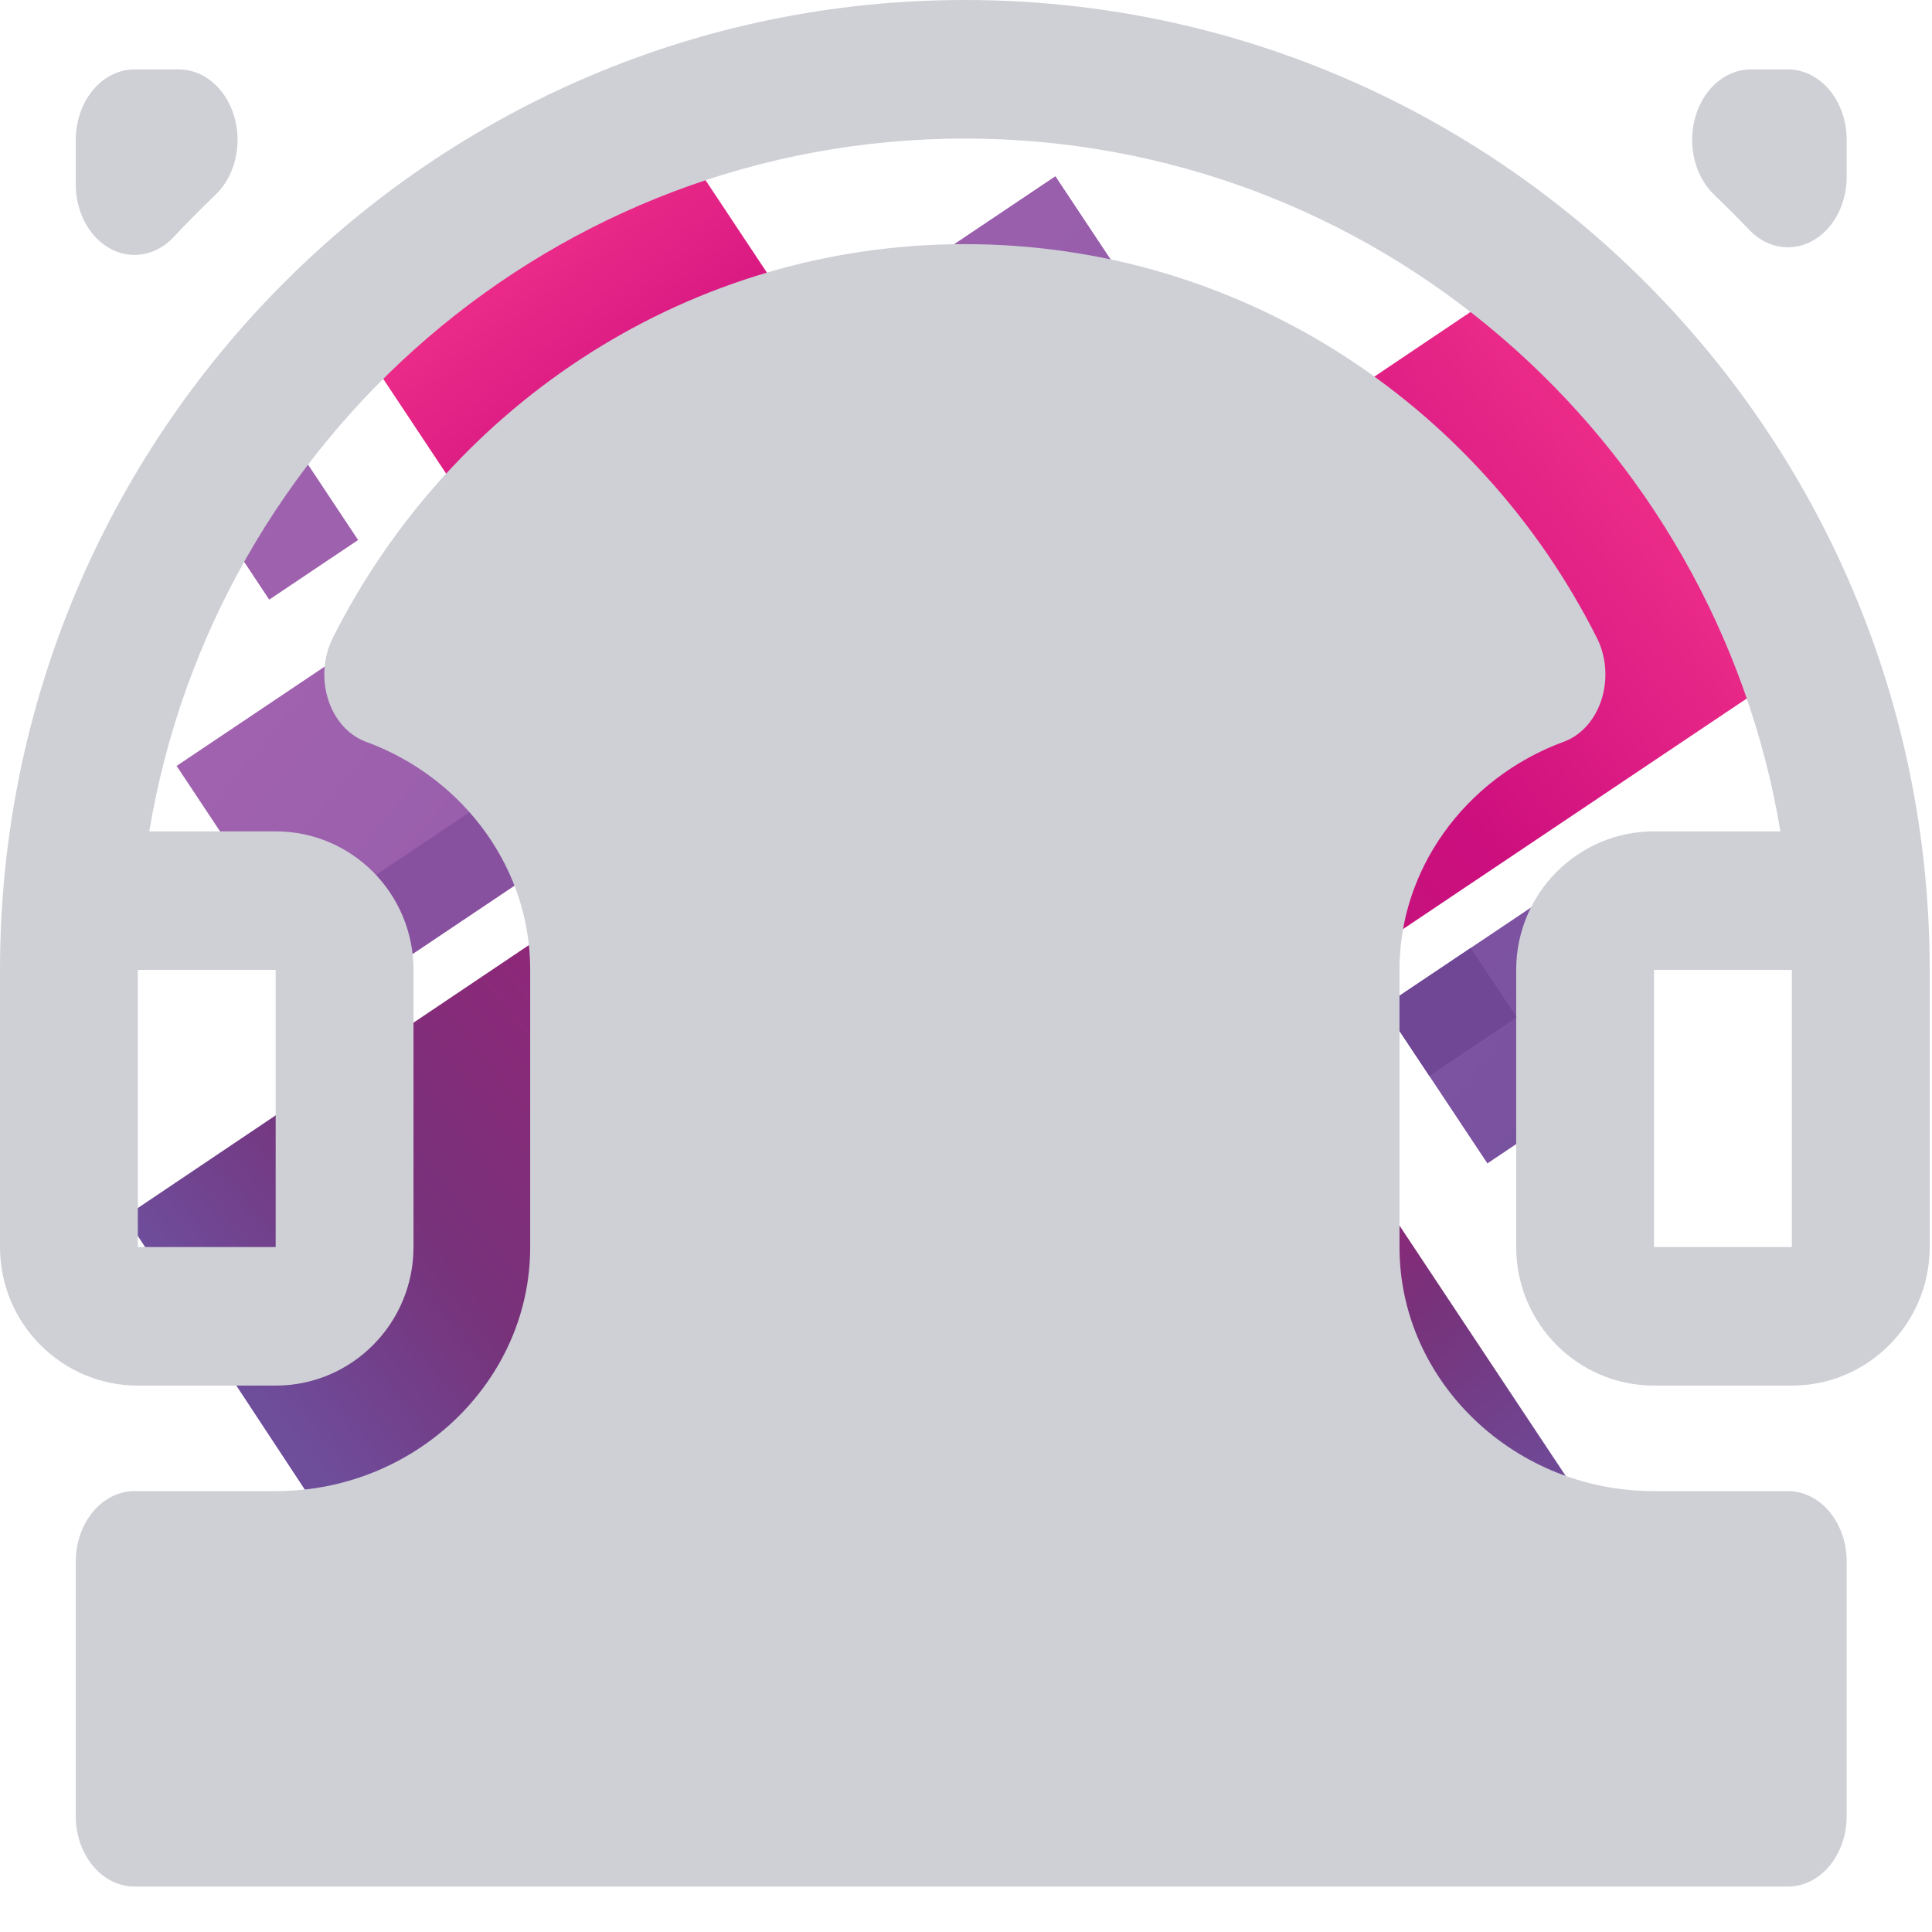
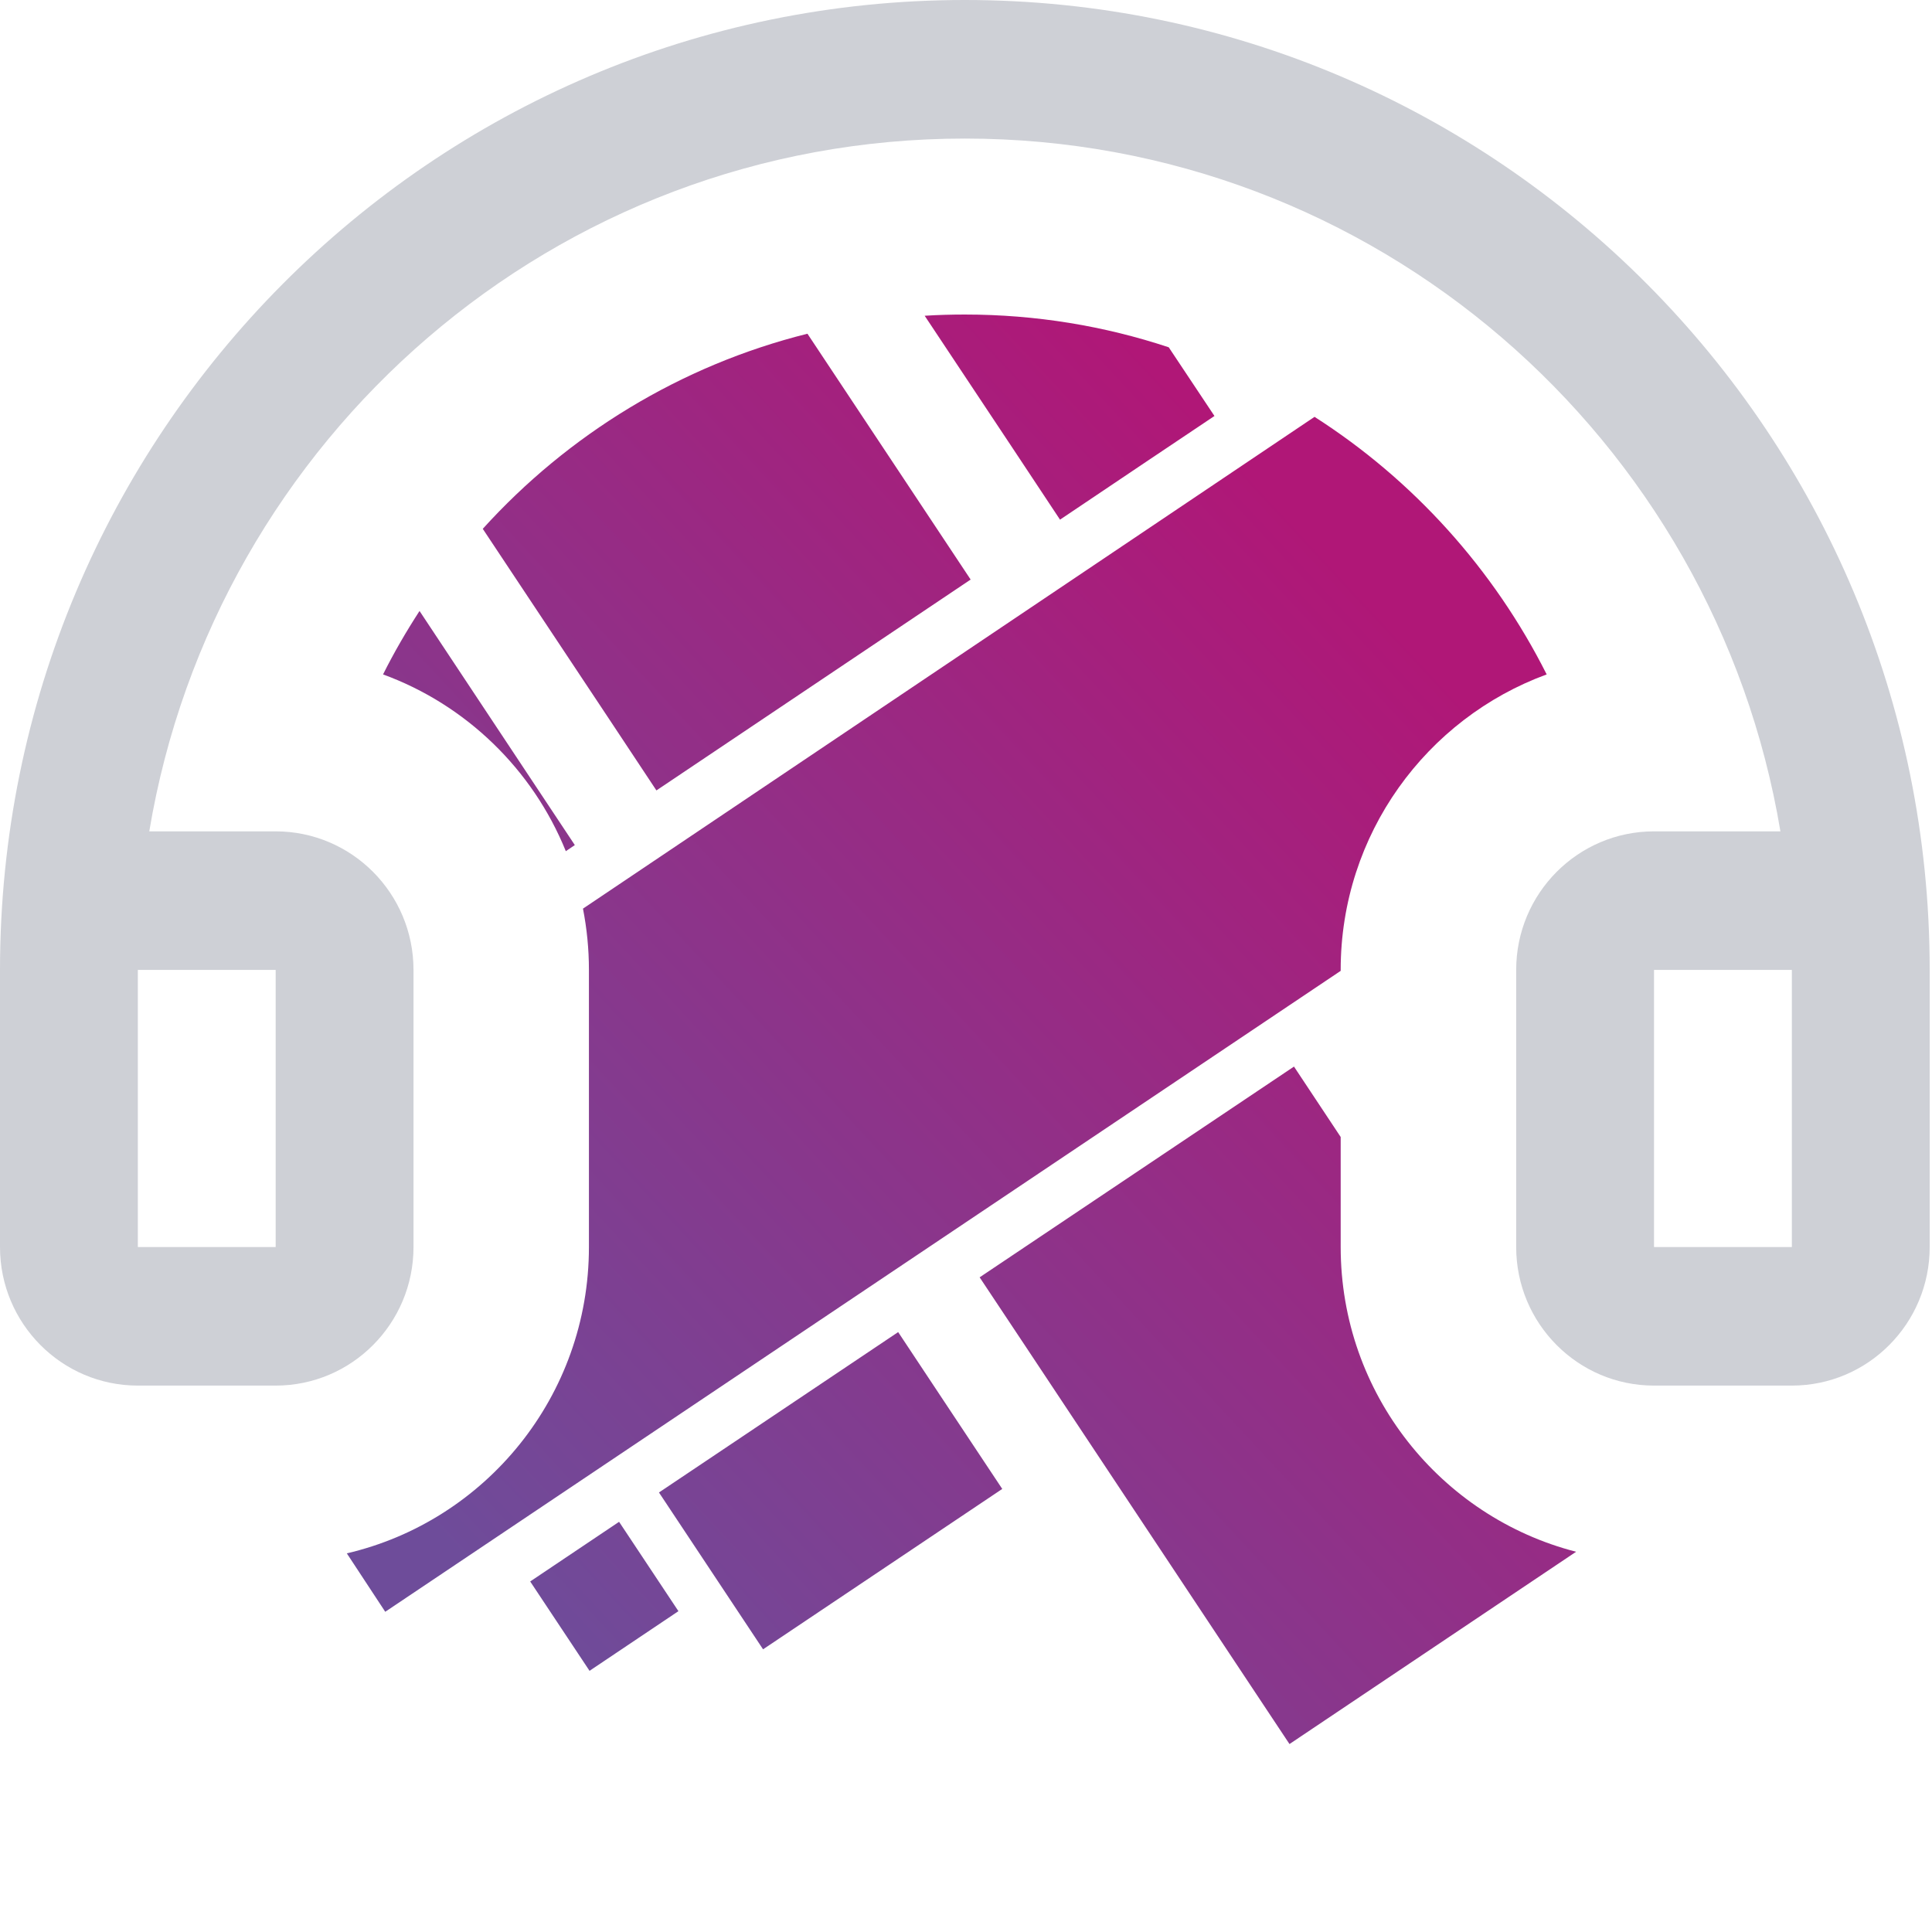
- <svg xmlns="http://www.w3.org/2000/svg" width="100%" height="100%" viewBox="0 0 16 16" version="1.1" xml:space="preserve" style="fill-rule:evenodd;clip-rule:evenodd;stroke-linecap:round;stroke-linejoin:round;stroke-miterlimit:1.5;">
+ <svg xmlns="http://www.w3.org/2000/svg" width="100%" height="100%" viewBox="0 0 16 16" version="1.1" xml:space="preserve" style="fill-rule:evenodd;clip-rule:evenodd;stroke-linejoin:round;stroke-miterlimit:2;">
  <g transform="matrix(1.00707,0,0,1.01237,0,0)">
-     <g>
-       <g>
-         <g transform="matrix(0.0536155,0,0,0.0536155,0.985936,0.917101)">
-           <path d="M167.876,46.369L144.196,62.173L119.801,25.615L143.481,9.81L167.876,46.369Z" style="fill:url(#_Linear1);fill-rule:nonzero;" />
-         </g>
-         <g transform="matrix(0.0536155,0,0,0.0536155,0.985936,0.917101)">
-           <path d="M187.129,156.199L227.589,216.83L179.391,248.995L138.93,188.363L131.872,177.787L180.071,145.622L187.129,156.199Z" style="fill:url(#_Linear2);fill-rule:nonzero;" />
-         </g>
-         <g transform="matrix(0.0536155,0,0,0.0536155,0.985936,0.917101)">
-           <path d="M126.422,196.71L135.33,210.059L98.644,234.541L82.677,210.615L90.692,205.267L119.364,186.133L126.422,196.71Z" style="fill:url(#_Linear3);fill-rule:nonzero;" />
-         </g>
-         <g transform="matrix(0.0536155,0,0,0.0536155,0.985936,0.917101)">
-           <path d="M207.172,127.537L217.462,120.67L233.428,144.596L209.745,160.401L200.837,147.052L214.23,138.114L207.172,127.537ZM200.837,147.052L193.779,136.475L207.172,127.537L214.23,138.114L200.837,147.052Z" style="fill:url(#_Linear4);fill-rule:nonzero;" />
-         </g>
-         <g transform="matrix(0.0536155,0,0,0.0536155,0.985936,0.917101)">
-           <path d="M41.109,130.967L33.095,136.315L8.698,99.756L45.385,75.274L62.486,100.901L33.814,120.035L62.486,100.901L69.782,111.834L41.109,130.967Z" style="fill:url(#_Linear5);fill-rule:nonzero;" />
-         </g>
-         <g transform="matrix(0.0536155,0,0,0.0536155,0.985936,0.917101)">
-           <path d="M130.489,71.322L82.289,103.487L74.994,92.554L34.912,32.491L83.111,0.326L123.193,60.389L130.489,71.322Z" style="fill:url(#_Linear6);fill-rule:nonzero;" />
-         </g>
-         <g transform="matrix(0.0536155,0,0,0.0536155,0.985936,0.917101)">
-           <path d="M157.59,53.238L144.197,62.175L136.9,51.242L119.8,25.616L143.483,9.811L167.88,46.37L157.59,53.238Z" style="fill:url(#_Linear7);fill-rule:nonzero;" />
-         </g>
-         <g transform="matrix(0.0536155,0,0,0.0536155,0.985936,0.917101)">
-           <path d="M97.75,215.844L90.692,205.267L119.364,186.133L126.422,196.71L97.75,215.844Z" style="fill:rgb(113,72,150);fill-rule:nonzero;" />
-         </g>
-         <g transform="matrix(0.0536155,0,0,0.0536155,0.985936,0.917101)">
-           <path d="M200.837,147.052L193.779,136.475L207.172,127.537L214.23,138.114L200.837,147.052Z" style="fill:rgb(111,71,149);fill-rule:nonzero;" />
-         </g>
-         <g transform="matrix(0.0536155,0,0,0.0536155,0.985936,0.917101)">
-           <path d="M41.109,130.967L33.814,120.035L62.485,100.901L69.782,111.834L41.109,130.967Z" style="fill:rgb(136,81,159);fill-rule:nonzero;" />
-         </g>
-         <g transform="matrix(0.0536155,0,0,0.0536155,0.985936,0.917101)">
-           <path d="M144.197,62.175L136.9,51.242L150.295,42.304L157.59,53.238L144.197,62.175Z" style="fill:rgb(133,80,158);fill-rule:nonzero;" />
-         </g>
-         <g transform="matrix(0.0536155,0,0,0.0536155,0.985936,0.917101)">
-           <path d="M187.129,156.199L138.93,188.363L131.872,177.787L180.071,145.622L187.129,156.199Z" style="fill:rgb(141,22,106);fill-rule:nonzero;" />
-         </g>
-         <g transform="matrix(0.0536155,0,0,0.0536155,0.985936,0.917101)">
-           <path d="M123.193,60.389L130.489,71.322L82.289,103.487L74.994,92.554L123.193,60.389Z" style="fill:rgb(167,13,111);fill-rule:nonzero;" />
-         </g>
-         <g transform="matrix(0.0536155,0,0,0.0536155,0.985936,0.917101)">
-           <path d="M27.439,51.653L36.536,65.286L22.903,74.383L13.806,60.75L27.439,51.653Z" style="fill:rgb(158,97,173);fill-rule:nonzero;" />
-         </g>
-         <g transform="matrix(0.0536155,0,0,0.0536155,0.985936,0.917101)">
-           <path d="M76.568,215.084L85.665,228.717L72.033,237.814L62.935,224.182L76.568,215.084Z" style="fill:rgb(128,83,163);fill-rule:nonzero;" />
-         </g>
-         <g transform="matrix(0.0536155,0,0,0.0536155,0.985936,0.917101)">
-           <path d="M40.704,228.814L0.792,168.518L214.089,25.856L255.941,85.189L40.704,228.814Z" style="fill:url(#_Linear8);fill-rule:nonzero;" />
-         </g>
-       </g>
-       <g>
-         <g transform="matrix(0.514007,0,0,0.612663,5.79198,4.8423)">
-           <path d="M13.476,1.101C11.555,1.688 10.182,3.233 10.182,5.047L10.182,8.747C10.182,11.068 12.427,12.946 15.194,12.946L17.336,12.946L17.336,16.346L-9.116,16.346L-9.116,12.946C-9.099,12.946 -9.081,12.946 -9.063,12.946L-6.858,12.946C-4.092,12.946 -1.846,11.068 -1.846,8.747L-1.846,5.047C-1.846,3.232 -3.219,1.688 -5.14,1.101C-3.422,-1.75 0.101,-3.704 4.168,-3.704C8.235,-3.704 11.758,-1.749 13.476,1.101ZM-9.116,-5.44L-9.116,-6.037L-8.408,-6.037C-8.651,-5.843 -8.887,-5.644 -9.116,-5.44ZM16.744,-6.037L17.336,-6.037C17.336,-6.037 17.336,-5.542 17.336,-5.542C17.143,-5.711 16.945,-5.876 16.744,-6.037Z" style="fill:rgb(206,208,214);stroke:rgb(206,208,214);stroke-width:1.88px;" />
-         </g>
-       </g>
-     </g>
+     <path d="M2.852,12.707C3.992,12.443 4.843,11.422 4.843,10.201L4.843,7.934C4.843,7.763 4.826,7.595 4.794,7.433L10.81,3.41C11.621,3.926 12.283,4.655 12.719,5.517C11.731,5.877 11.025,6.823 11.025,7.934L11.025,7.942L3.168,13.185L2.852,12.707ZM3.45,4.998L4.336,6.327L4.727,6.913L4.653,6.963C4.38,6.293 3.832,5.765 3.15,5.517C3.24,5.338 3.341,5.165 3.45,4.998ZM6.64,2.73L7.591,4.155L7.982,4.741L5.398,6.466L5.007,5.879L3.97,4.326C4.672,3.555 5.596,2.989 6.64,2.73ZM9.611,2.841L9.987,3.403L9.435,3.771L8.717,4.251L8.326,3.664L7.604,2.583C7.713,2.576 7.823,2.573 7.934,2.573C8.52,2.573 9.084,2.667 9.611,2.841ZM12.961,12.694L10.604,14.267L8.435,11.016L8.056,10.449L10.641,8.725L11.025,9.301L11.025,10.201C11.025,11.402 11.849,12.41 12.961,12.694ZM7.764,11.464L8.242,12.18L6.275,13.492L5.419,12.209L5.848,11.923L7.386,10.897L7.764,11.464ZM5.091,12.449L5.579,13.18L4.848,13.668L4.36,12.937L5.091,12.449Z" style="fill:url(#_Linear1);" />
  </g>
  <g transform="matrix(1.14149,0,0,1.14749,0,0)">
    <path d="M1.083,6C1.559,3.162 4.027,1 7,1C9.973,1 12.441,3.162 12.917,6L12,6C11.448,6 11,6.448 11,7L11,9C11,9.552 11.448,10 12,10L13,10C13.552,10 14,9.552 14,9L14,7C14,3.134 10.866,0 7,0C3.134,0 0,3.134 0,7L0,9C0,9.552 0.448,10 1,10L2,10C2.552,10 3,9.552 3,9L3,7C3,6.448 2.552,6 2,6L1.083,6ZM1,7L1,9L2,9L2,7L1,7ZM13,7L12,7L12,9L13,9L13,7Z" style="fill:rgb(206,208,214);" />
  </g>
  <defs>
-     <linearGradient id="_Linear1" x1="0" y1="0" x2="1" y2="-0.005" gradientUnits="userSpaceOnUse" gradientTransform="matrix(300.873,253.614,-253.614,300.873,-66.804,-49.716)">
-       <stop offset="0" style="stop-color:rgb(192,111,187);stop-opacity:1" />
-       <stop offset="1" style="stop-color:rgb(110,77,155);stop-opacity:1" />
-     </linearGradient>
-     <linearGradient id="_Linear2" x1="0" y1="0" x2="1" y2="-0.005" gradientUnits="userSpaceOnUse" gradientTransform="matrix(-162.717,-205.728,205.728,-162.717,201.693,227.819)">
-       <stop offset="0" style="stop-color:rgb(110,77,155);stop-opacity:1" />
-       <stop offset="0.14" style="stop-color:rgb(119,50,122);stop-opacity:1" />
-       <stop offset="0.29" style="stop-color:rgb(179,23,119);stop-opacity:1" />
-       <stop offset="0.84" style="stop-color:rgb(205,15,126);stop-opacity:1" />
-       <stop offset="1" style="stop-color:rgb(237,44,137);stop-opacity:1" />
-     </linearGradient>
-     <linearGradient id="_Linear3" x1="0" y1="0" x2="1" y2="-0.005" gradientUnits="userSpaceOnUse" gradientTransform="matrix(254.309,384.992,-384.992,254.309,-39.5907,-149.624)">
-       <stop offset="0" style="stop-color:rgb(192,111,187);stop-opacity:1" />
-       <stop offset="1" style="stop-color:rgb(110,77,155);stop-opacity:1" />
-     </linearGradient>
-     <linearGradient id="_Linear4" x1="0" y1="0" x2="1" y2="-0.005" gradientUnits="userSpaceOnUse" gradientTransform="matrix(366.032,299.645,-299.645,366.032,-131.816,-64.8437)">
-       <stop offset="0" style="stop-color:rgb(192,111,187);stop-opacity:1" />
-       <stop offset="1" style="stop-color:rgb(110,77,155);stop-opacity:1" />
-     </linearGradient>
-     <linearGradient id="_Linear5" x1="0" y1="0" x2="1" y2="-0.005" gradientUnits="userSpaceOnUse" gradientTransform="matrix(341.209,300.873,-300.873,341.209,-76.8764,-65.685)">
-       <stop offset="0" style="stop-color:rgb(192,111,187);stop-opacity:1" />
-       <stop offset="1" style="stop-color:rgb(110,77,155);stop-opacity:1" />
-     </linearGradient>
-     <linearGradient id="_Linear6" x1="0" y1="0" x2="1" y2="-0.005" gradientUnits="userSpaceOnUse" gradientTransform="matrix(-163.174,-206.808,206.808,-163.174,217.543,232.507)">
-       <stop offset="0" style="stop-color:rgb(110,77,155);stop-opacity:1" />
-       <stop offset="0.14" style="stop-color:rgb(119,50,122);stop-opacity:1" />
-       <stop offset="0.29" style="stop-color:rgb(179,23,119);stop-opacity:1" />
-       <stop offset="0.84" style="stop-color:rgb(205,15,126);stop-opacity:1" />
-       <stop offset="1" style="stop-color:rgb(237,44,137);stop-opacity:1" />
-     </linearGradient>
-     <linearGradient id="_Linear7" x1="0" y1="0" x2="1" y2="-0.005" gradientUnits="userSpaceOnUse" gradientTransform="matrix(300.873,305.873,-305.873,300.873,-66.7978,-62.8316)">
-       <stop offset="0" style="stop-color:rgb(192,111,187);stop-opacity:1" />
-       <stop offset="1" style="stop-color:rgb(110,77,155);stop-opacity:1" />
-     </linearGradient>
-     <linearGradient id="_Linear8" x1="0" y1="0" x2="1" y2="0.005" gradientUnits="userSpaceOnUse" gradientTransform="matrix(199.822,-158.46,158.46,199.822,30.1428,207.813)">
-       <stop offset="0" style="stop-color:rgb(110,77,155);stop-opacity:1" />
-       <stop offset="0.14" style="stop-color:rgb(119,50,122);stop-opacity:1" />
-       <stop offset="0.53" style="stop-color:rgb(179,23,119);stop-opacity:1" />
-       <stop offset="0.79" style="stop-color:rgb(205,15,126);stop-opacity:1" />
-       <stop offset="1" style="stop-color:rgb(237,44,137);stop-opacity:1" />
+     <linearGradient id="_Linear1" x1="0" y1="0" x2="1" y2="0" gradientUnits="userSpaceOnUse" gradientTransform="matrix(-7.89382,7.38097,-7.41978,-7.85253,11.5376,5.20195)">
+       <stop offset="0" style="stop-color:rgb(176,23,119);stop-opacity:1" />
+       <stop offset="1" style="stop-color:rgb(110,76,154);stop-opacity:1" />
    </linearGradient>
  </defs>
</svg>
